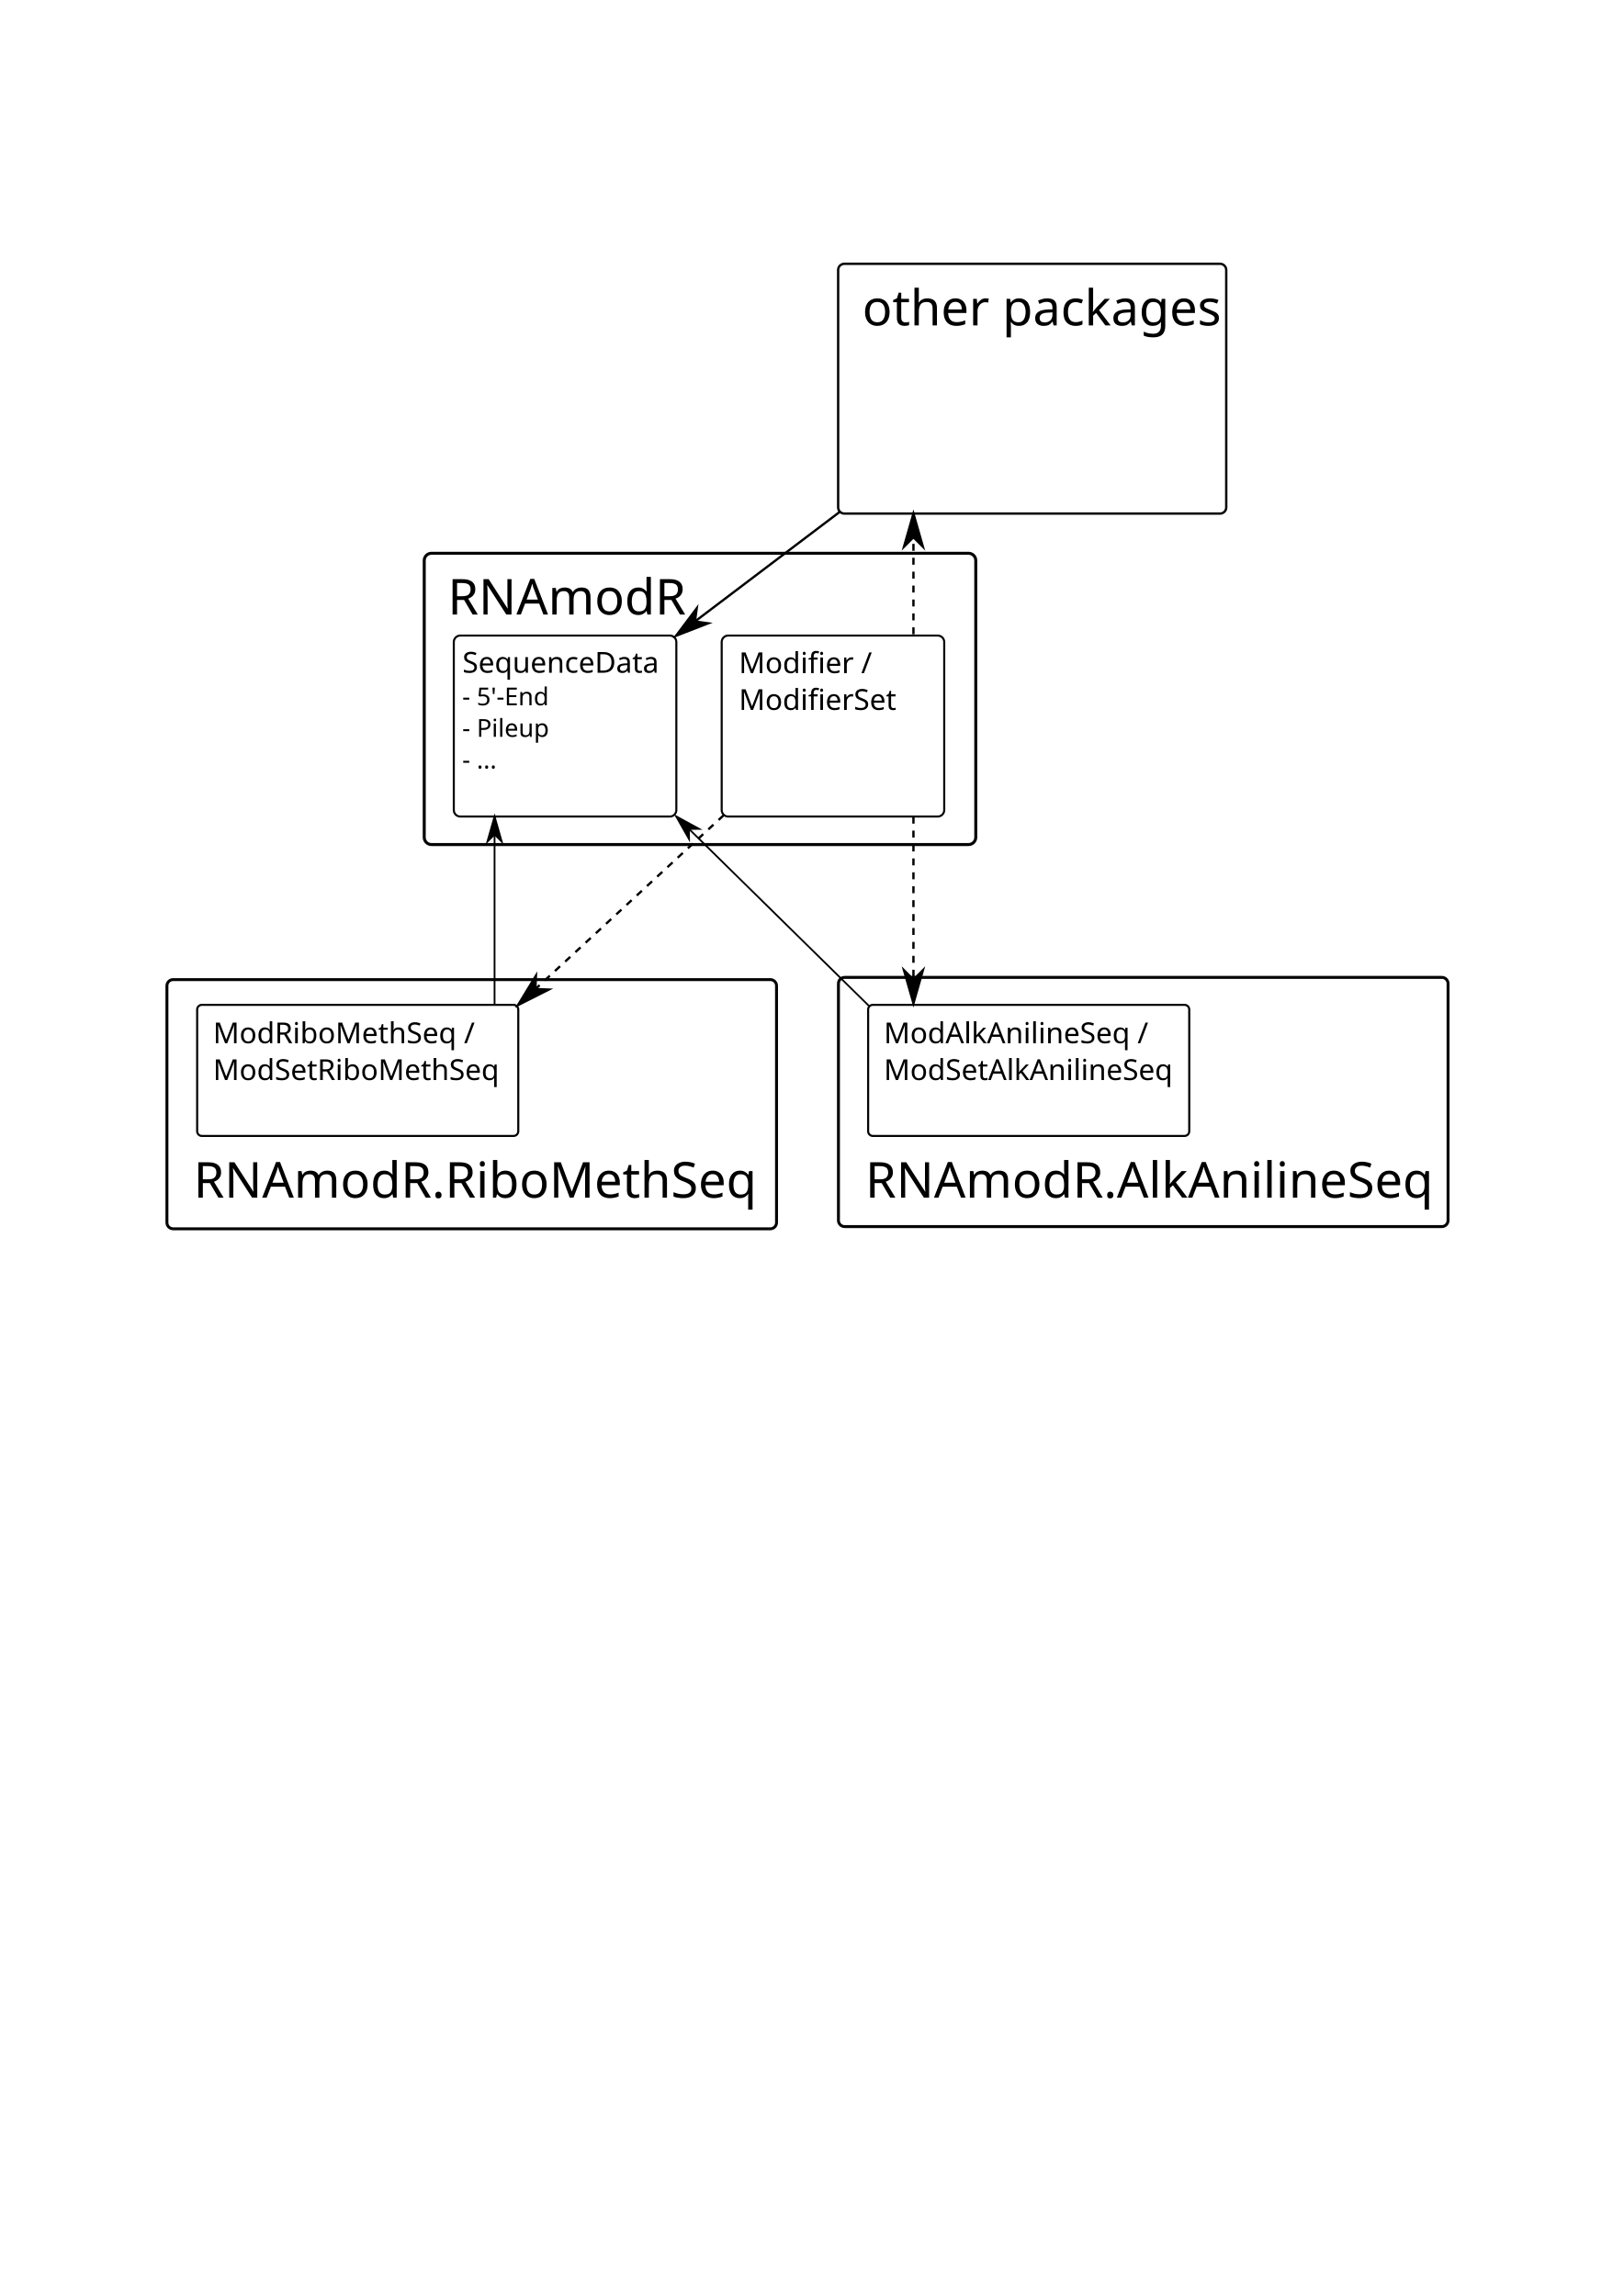
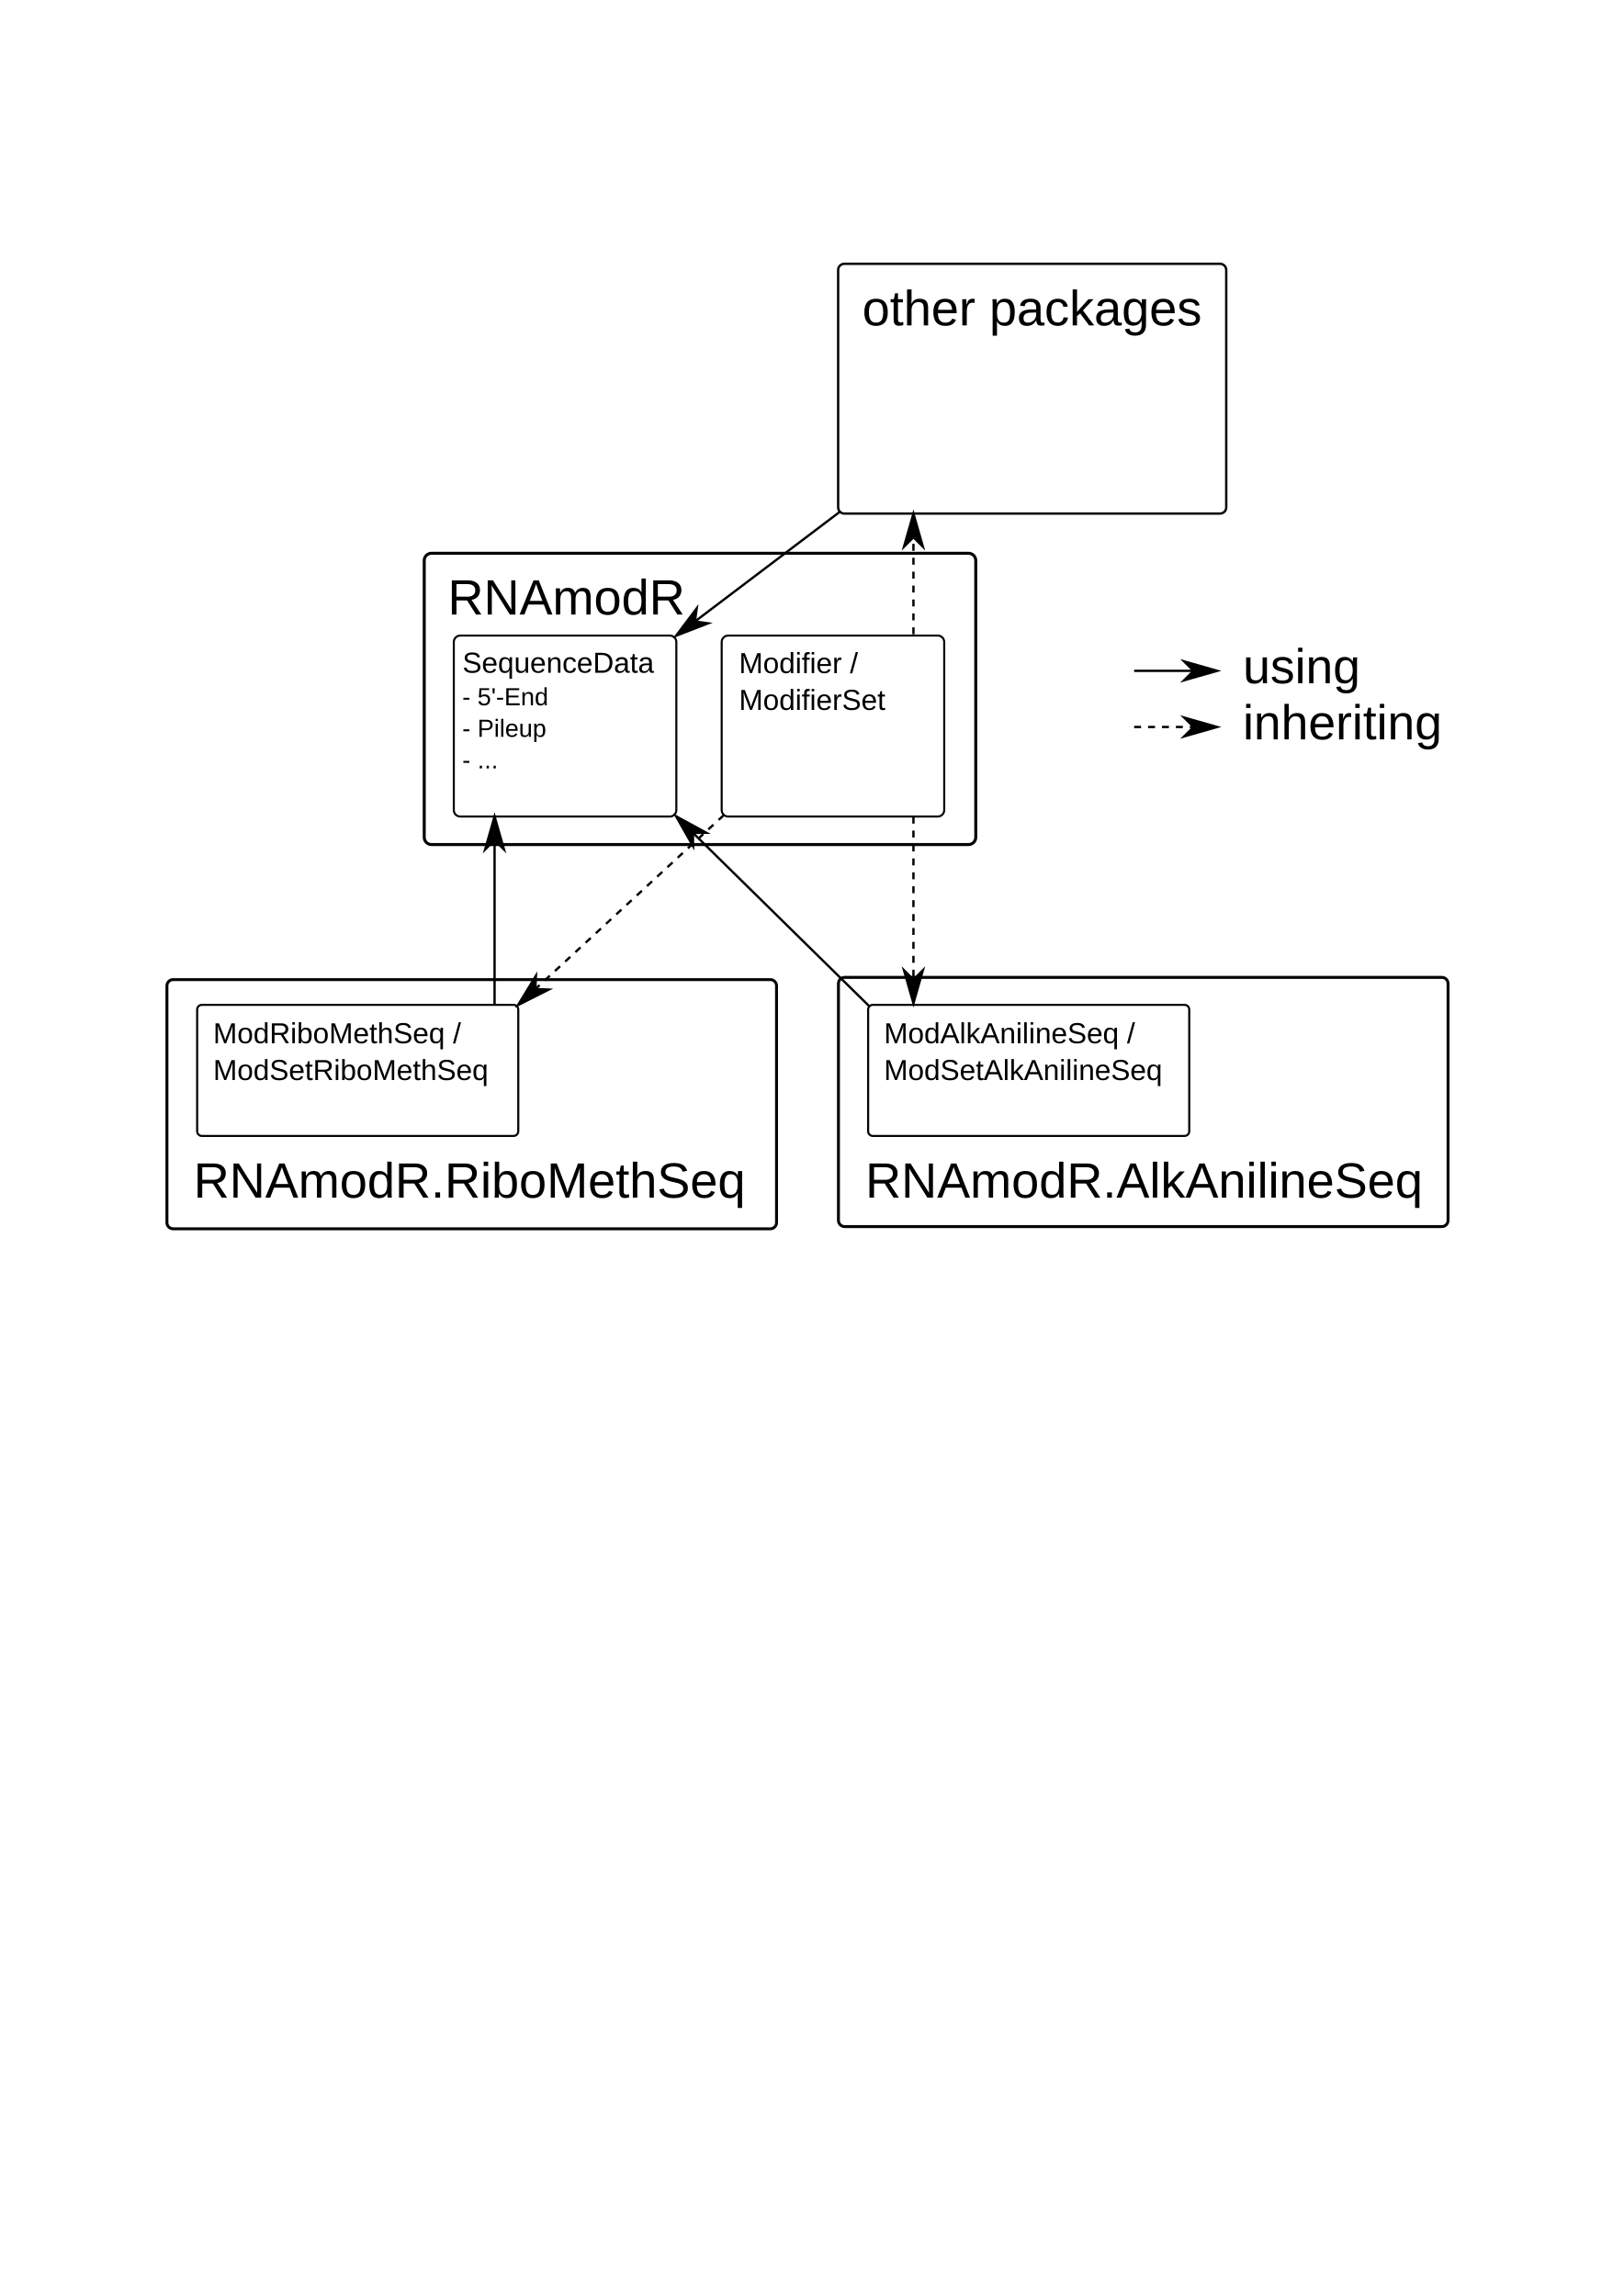
<svg xmlns="http://www.w3.org/2000/svg" width="210mm" height="297mm" viewBox="0 0 210 297" version="1.1" id="svg8">
  <defs id="defs2">
    <marker orient="auto" refY="0.0" refX="0.0" id="marker7800" style="overflow:visible;">
      <path id="path7798" d="M 0.0,0.0 L 5.0,-5.0 L -12.5,0.0 L 5.0,5.0 L 0.0,0.0 z " style="fill-rule:evenodd;stroke:#000000;stroke-width:1pt;stroke-opacity:1;fill:#000000;fill-opacity:1" transform="scale(0.8) rotate(180) translate(12.5,0)" />
    </marker>
    <marker style="overflow:visible;" id="marker7628" refX="0.0" refY="0.0" orient="auto">
      <path transform="scale(0.8) rotate(180) translate(12.5,0)" style="fill-rule:evenodd;stroke:#000000;stroke-width:1pt;stroke-opacity:1;fill:#000000;fill-opacity:1" d="M 0.0,0.0 L 5.0,-5.0 L -12.5,0.0 L 5.0,5.0 L 0.0,0.0 z " id="path7626" />
    </marker>
    <marker orient="auto" refY="0.0" refX="0.0" id="marker5715" style="overflow:visible;">
      <path id="path5713" d="M 0.0,0.0 L 5.0,-5.0 L -12.5,0.0 L 5.0,5.0 L 0.0,0.0 z " style="fill-rule:evenodd;stroke:#000000;stroke-width:1pt;stroke-opacity:1;fill:#000000;fill-opacity:1" transform="scale(0.8) rotate(180) translate(12.5,0)" />
    </marker>
    <marker style="overflow:visible;" id="marker5673" refX="0.0" refY="0.0" orient="auto">
      <path transform="scale(0.8) rotate(180) translate(12.5,0)" style="fill-rule:evenodd;stroke:#000000;stroke-width:1pt;stroke-opacity:1;fill:#000000;fill-opacity:1" d="M 0.0,0.0 L 5.0,-5.0 L -12.5,0.0 L 5.0,5.0 L 0.0,0.0 z " id="path5671" />
    </marker>
    <marker orient="auto" refY="0.0" refX="0.0" id="Arrow1Lend" style="overflow:visible;">
      <path id="path4927" d="M 0.0,0.0 L 5.0,-5.0 L -12.5,0.0 L 5.0,5.0 L 0.0,0.0 z " style="fill-rule:evenodd;stroke:#000000;stroke-width:1pt;stroke-opacity:1;fill:#000000;fill-opacity:1" transform="scale(0.8) rotate(180) translate(12.5,0)" />
    </marker>
    <marker orient="auto" refY="0" refX="0" id="Arrow1Lend-5" style="overflow:visible">
      <path id="path4927-7" d="M 0,0 5,-5 -12.5,0 5,5 Z" style="fill:#000000;fill-opacity:1;fill-rule:evenodd;stroke:#000000;stroke-width:1pt;stroke-opacity:1" transform="matrix(-0.8,0,0,-0.8,-10,0)" />
    </marker>
+     <marker style="overflow:visible" id="marker5673-1" refX="0" refY="0" orient="auto">
+       <path transform="matrix(-0.8,0,0,-0.8,-10,0)" style="fill:#000000;fill-opacity:1;fill-rule:evenodd;stroke:#000000;stroke-width:1pt;stroke-opacity:1" d="M 0,0 5,-5 -12.5,0 5,5 Z" id="path5671-9" />
+     </marker>
+     <marker orient="auto" refY="0" refX="0" id="marker7800-6" style="overflow:visible">
+       <path id="path7798-5" d="M 0,0 5,-5 -12.5,0 5,5 Z" style="fill:#000000;fill-opacity:1;fill-rule:evenodd;stroke:#000000;stroke-width:1pt;stroke-opacity:1" transform="matrix(-0.8,0,0,-0.8,-10,0)" />
+     </marker>
+     <marker style="overflow:visible" id="marker5673-1-9" refX="0" refY="0" orient="auto">
+       <path transform="matrix(-0.8,0,0,-0.8,-10,0)" style="fill:#000000;fill-opacity:1;fill-rule:evenodd;stroke:#000000;stroke-width:1pt;stroke-opacity:1" d="M 0,0 5,-5 -12.5,0 5,5 Z" id="path5671-9-4" />
+     </marker>
  </defs>
  <g id="layer1">
    <text xml:space="preserve" style="font-style:normal;font-variant:normal;font-weight:normal;font-stretch:normal;font-size:6.421px;line-height:1.25;font-family:Arial;-inkscape-font-specification:Arial;letter-spacing:0px;word-spacing:0px;fill:#000000;fill-opacity:1;stroke:none;stroke-width:0.201" x="57.91" y="79.496" id="text4749">
-       <tspan id="tspan4747" x="57.91" y="79.496" style="font-style:normal;font-variant:normal;font-weight:normal;font-stretch:normal;font-family:Aller;-inkscape-font-specification:Aller;stroke-width:0.201">RNAmodR</tspan>
+       <tspan id="tspan4747" x="57.91" y="79.496" style="font-style:normal;font-variant:normal;font-weight:normal;font-stretch:normal;font-family:Arial;-inkscape-font-specification:Arial;stroke-width:0.201;">RNAmodR</tspan>
    </text>
    <rect style="opacity:0.98;fill:none;fill-opacity:0.941;stroke:#000000;stroke-width:0.392;stroke-linecap:round;stroke-linejoin:miter;stroke-miterlimit:4;stroke-dasharray:none;stroke-dashoffset:0;stroke-opacity:1;paint-order:normal" id="rect4751" width="71.333" height="37.679" x="54.867" y="71.568" ry="0.937" />
    <text xml:space="preserve" style="font-style:normal;font-variant:normal;font-weight:normal;font-stretch:normal;font-size:3.745px;line-height:1.25;font-family:Arial;-inkscape-font-specification:Arial;letter-spacing:0px;word-spacing:0px;fill:#000000;fill-opacity:1;stroke:none;stroke-width:0.201" x="59.807" y="87.024" id="text4755">
-       <tspan id="tspan4753" x="59.807" y="87.024" style="font-style:normal;font-variant:normal;font-weight:normal;font-stretch:normal;font-family:Aller;-inkscape-font-specification:Aller;stroke-width:0.201">SequenceData</tspan>
-       <tspan x="59.807" y="91.786" style="font-style:normal;font-variant:normal;font-weight:normal;font-stretch:normal;font-family:Aller;-inkscape-font-specification:Aller;stroke-width:0.201" id="tspan6219" />
+       <tspan id="tspan4753" x="59.807" y="87.024" style="font-style:normal;font-variant:normal;font-weight:normal;font-stretch:normal;font-family:Arial;-inkscape-font-specification:Arial;stroke-width:0.201;">SequenceData</tspan>
+       <tspan x="59.807" y="91.786" style="font-style:normal;font-variant:normal;font-weight:normal;font-stretch:normal;font-family:Arial;-inkscape-font-specification:Arial;stroke-width:0.201;" id="tspan6219" />
    </text>
    <rect style="opacity:0.98;fill:none;fill-opacity:0.941;stroke:#000000;stroke-width:0.267;stroke-linecap:round;stroke-linejoin:miter;stroke-miterlimit:4;stroke-dasharray:none;stroke-dashoffset:0;stroke-opacity:1;paint-order:normal" id="rect4757" width="28.781" height="23.41" x="58.692" y="82.213" ry="0.837" />
    <rect style="opacity:0.98;fill:none;fill-opacity:0.941;stroke:#000000;stroke-width:0.267;stroke-linecap:round;stroke-linejoin:miter;stroke-miterlimit:4;stroke-dasharray:none;stroke-dashoffset:0;stroke-opacity:1;paint-order:normal" id="rect4757-7" width="28.781" height="23.41" x="93.339" y="82.213" ry="0.837" />
    <text xml:space="preserve" style="font-style:normal;font-variant:normal;font-weight:normal;font-stretch:normal;font-size:3.745px;line-height:1.25;font-family:Arial;-inkscape-font-specification:Arial;letter-spacing:0px;word-spacing:0px;fill:#000000;fill-opacity:1;stroke:none;stroke-width:0.201" x="95.568" y="87.069" id="text4776">
-       <tspan id="tspan4774" x="95.568" y="87.069" style="font-style:normal;font-variant:normal;font-weight:normal;font-stretch:normal;font-family:Aller;-inkscape-font-specification:Aller;stroke-width:0.201">Modifier /</tspan>
-       <tspan x="95.568" y="91.831" style="font-style:normal;font-variant:normal;font-weight:normal;font-stretch:normal;font-family:Aller;-inkscape-font-specification:Aller;stroke-width:0.201" id="tspan4796">ModifierSet</tspan>
+       <tspan id="tspan4774" x="95.568" y="87.069" style="font-style:normal;font-variant:normal;font-weight:normal;font-stretch:normal;font-family:Arial;-inkscape-font-specification:Arial;stroke-width:0.201;">Modifier /</tspan>
+       <tspan x="95.568" y="91.831" style="font-style:normal;font-variant:normal;font-weight:normal;font-stretch:normal;font-family:Arial;-inkscape-font-specification:Arial;stroke-width:0.201;" id="tspan4796">ModifierSet</tspan>
    </text>
    <text xml:space="preserve" style="font-style:normal;font-variant:normal;font-weight:normal;font-stretch:normal;font-size:6.421px;line-height:1.25;font-family:Aller;-inkscape-font-specification:Aller;letter-spacing:0px;word-spacing:0px;fill:#000000;fill-opacity:1;stroke:none;stroke-width:0.201" x="25.03" y="154.927" id="text4800">
-       <tspan id="tspan4798" x="25.03" y="154.927" style="font-style:normal;font-variant:normal;font-weight:normal;font-stretch:normal;font-family:Aller;-inkscape-font-specification:Aller;stroke-width:0.201">RNAmodR.RiboMethSeq</tspan>
+       <tspan id="tspan4798" x="25.03" y="154.927" style="font-style:normal;font-variant:normal;font-weight:normal;font-stretch:normal;font-family:Arial;-inkscape-font-specification:Arial;stroke-width:0.201;">RNAmodR.RiboMethSeq</tspan>
    </text>
    <text xml:space="preserve" style="font-style:normal;font-variant:normal;font-weight:normal;font-stretch:normal;font-size:6.421px;line-height:1.25;font-family:Aller;-inkscape-font-specification:Aller;letter-spacing:0px;word-spacing:0px;fill:#000000;fill-opacity:1;stroke:none;stroke-width:0.201" x="111.918" y="154.927" id="text4800-0">
-       <tspan id="tspan4798-5" x="111.918" y="154.927" style="font-style:normal;font-variant:normal;font-weight:normal;font-stretch:normal;font-family:Aller;-inkscape-font-specification:Aller;stroke-width:0.201">RNAmodR.AlkAnilineSeq</tspan>
+       <tspan id="tspan4798-5" x="111.918" y="154.927" style="font-style:normal;font-variant:normal;font-weight:normal;font-stretch:normal;font-family:Arial;-inkscape-font-specification:Arial;stroke-width:0.201;">RNAmodR.AlkAnilineSeq</tspan>
    </text>
    <rect style="opacity:0.98;fill:none;fill-opacity:0.941;stroke:#000000;stroke-width:0.381;stroke-linecap:round;stroke-linejoin:miter;stroke-miterlimit:4;stroke-dasharray:none;stroke-dashoffset:0;stroke-opacity:1;paint-order:normal" id="rect4751-6" width="78.843" height="32.234" x="21.589" y="126.717" ry="0.801" />
    <rect style="opacity:0.98;fill:none;fill-opacity:0.941;stroke:#000000;stroke-width:0.381;stroke-linecap:round;stroke-linejoin:miter;stroke-miterlimit:4;stroke-dasharray:none;stroke-dashoffset:0;stroke-opacity:1;paint-order:normal" id="rect4751-6-5" width="78.843" height="32.234" x="108.439" y="126.431" ry="0.801" />
    <text xml:space="preserve" style="font-style:normal;font-variant:normal;font-weight:normal;font-stretch:normal;font-size:3.745px;line-height:1.25;font-family:Arial;-inkscape-font-specification:Arial;letter-spacing:0px;word-spacing:0px;fill:#000000;fill-opacity:1;stroke:none;stroke-width:0.201" x="27.561" y="134.95" id="text4867">
-       <tspan id="tspan4865" x="27.561" y="134.95" style="font-style:normal;font-variant:normal;font-weight:normal;font-stretch:normal;font-family:Aller;-inkscape-font-specification:Aller;stroke-width:0.201">ModRiboMethSeq /</tspan>
-       <tspan x="27.561" y="139.712" style="font-style:normal;font-variant:normal;font-weight:normal;font-stretch:normal;font-family:Aller;-inkscape-font-specification:Aller;stroke-width:0.201" id="tspan4869">ModSetRiboMethSeq</tspan>
+       <tspan id="tspan4865" x="27.561" y="134.95" style="font-style:normal;font-variant:normal;font-weight:normal;font-stretch:normal;font-family:Arial;-inkscape-font-specification:Arial;stroke-width:0.201;">ModRiboMethSeq /</tspan>
+       <tspan x="27.561" y="139.712" style="font-style:normal;font-variant:normal;font-weight:normal;font-stretch:normal;font-family:Arial;-inkscape-font-specification:Arial;stroke-width:0.201;" id="tspan4869">ModSetRiboMethSeq</tspan>
    </text>
    <text xml:space="preserve" style="font-style:normal;font-variant:normal;font-weight:normal;font-stretch:normal;font-size:3.745px;line-height:1.25;font-family:Arial;-inkscape-font-specification:Arial;letter-spacing:0px;word-spacing:0px;fill:#000000;fill-opacity:1;stroke:none;stroke-width:0.201" x="114.316" y="134.95" id="text4867-4">
-       <tspan id="tspan4865-0" x="114.316" y="134.95" style="font-style:normal;font-variant:normal;font-weight:normal;font-stretch:normal;font-family:Aller;-inkscape-font-specification:Aller;stroke-width:0.201">ModAlkAnilineSeq /</tspan>
-       <tspan x="114.316" y="139.712" style="font-style:normal;font-variant:normal;font-weight:normal;font-stretch:normal;font-family:Aller;-inkscape-font-specification:Aller;stroke-width:0.201" id="tspan4869-6">ModSetAlkAnilineSeq</tspan>
+       <tspan id="tspan4865-0" x="114.316" y="134.95" style="font-style:normal;font-variant:normal;font-weight:normal;font-stretch:normal;font-family:Arial;-inkscape-font-specification:Arial;stroke-width:0.201;">ModAlkAnilineSeq /</tspan>
+       <tspan x="114.316" y="139.712" style="font-style:normal;font-variant:normal;font-weight:normal;font-stretch:normal;font-family:Arial;-inkscape-font-specification:Arial;stroke-width:0.201;" id="tspan4869-6">ModSetAlkAnilineSeq</tspan>
    </text>
    <rect style="opacity:0.98;fill:none;fill-opacity:0.941;stroke:#000000;stroke-width:0.273;stroke-linecap:round;stroke-linejoin:miter;stroke-miterlimit:4;stroke-dasharray:none;stroke-dashoffset:0;stroke-opacity:1;paint-order:normal" id="rect4757-1" width="41.531" height="16.955" x="25.499" y="129.984" ry="0.606" />
    <rect style="opacity:0.98;fill:none;fill-opacity:0.941;stroke:#000000;stroke-width:0.273;stroke-linecap:round;stroke-linejoin:miter;stroke-miterlimit:4;stroke-dasharray:none;stroke-dashoffset:0;stroke-opacity:1;paint-order:normal" id="rect4757-1-2" width="41.531" height="16.955" x="112.279" y="129.984" ry="0.606" />
    <path style="fill:none;stroke:#000000;stroke-width:0.3;stroke-linecap:butt;stroke-linejoin:miter;stroke-miterlimit:4;stroke-dasharray:0.9,0.9;stroke-dashoffset:0;stroke-opacity:1;marker-end:url(#Arrow1Lend)" d="m 118.139,105.64 0,24.104" id="path4922" />
    <path style="fill:none;stroke:#000000;stroke-width:0.3;stroke-linecap:butt;stroke-linejoin:miter;stroke-miterlimit:4;stroke-dasharray:0.9,0.9;stroke-dashoffset:0;stroke-opacity:1;marker-end:url(#Arrow1Lend-5)" d="m 93.596,105.457 -26.567,24.526" id="path4922-1" />
-     <path style="fill:none;stroke:#000000;stroke-width:0.228;stroke-linecap:butt;stroke-linejoin:miter;stroke-miterlimit:4;stroke-dasharray:none;stroke-opacity:1;marker-end:url(#marker5673)" d="m 63.964,129.871 0,-24.221" id="path5663" />
-     <path style="fill:none;stroke:#000000;stroke-width:0.228;stroke-linecap:butt;stroke-linejoin:miter;stroke-miterlimit:4;stroke-dasharray:none;stroke-opacity:1;marker-end:url(#marker5715)" d="M 112.409,130.143 87.473,105.623" id="path5705" />
+     <path style="fill:none;stroke:#000000;stroke-width:0.3;stroke-linecap:butt;stroke-linejoin:miter;stroke-miterlimit:4;stroke-dasharray:none;stroke-opacity:1;marker-end:url(#marker5673)" d="m 63.964,129.871 0,-24.221" id="path5663" />
+     <path style="fill:none;stroke:#000000;stroke-width:0.3;stroke-linecap:butt;stroke-linejoin:miter;stroke-miterlimit:4;stroke-dasharray:none;stroke-opacity:1;marker-end:url(#marker5715)" d="M 112.409,130.143 87.473,105.623" id="path5705" />
    <text xml:space="preserve" style="font-style:normal;font-variant:normal;font-weight:normal;font-stretch:normal;font-size:3.21px;line-height:1.25;font-family:Arial;-inkscape-font-specification:Arial;letter-spacing:0px;word-spacing:0px;fill:#000000;fill-opacity:1;stroke:none;stroke-width:0.201" x="59.786" y="91.232" id="text6228">
-       <tspan id="tspan6226" x="59.786" y="91.232" style="font-style:normal;font-variant:normal;font-weight:normal;font-stretch:normal;font-family:Aller;-inkscape-font-specification:Aller;stroke-width:0.201">- 5'-End</tspan>
-       <tspan x="59.786" y="95.314" style="font-style:normal;font-variant:normal;font-weight:normal;font-stretch:normal;font-family:Aller;-inkscape-font-specification:Aller;stroke-width:0.201" id="tspan6230">- Pileup</tspan>
-       <tspan x="59.786" y="99.395" style="font-style:normal;font-variant:normal;font-weight:normal;font-stretch:normal;font-family:Aller;-inkscape-font-specification:Aller;stroke-width:0.201" id="tspan6232">- ...</tspan>
+       <tspan id="tspan6226" x="59.786" y="91.232" style="font-style:normal;font-variant:normal;font-weight:normal;font-stretch:normal;font-family:Arial;-inkscape-font-specification:Arial;stroke-width:0.201;">- 5'-End</tspan>
+       <tspan x="59.786" y="95.314" style="font-style:normal;font-variant:normal;font-weight:normal;font-stretch:normal;font-family:Arial;-inkscape-font-specification:Arial;stroke-width:0.201;" id="tspan6230">- Pileup</tspan>
+       <tspan x="59.786" y="99.395" style="font-style:normal;font-variant:normal;font-weight:normal;font-stretch:normal;font-family:Arial;-inkscape-font-specification:Arial;stroke-width:0.201;" id="tspan6232">- ...</tspan>
    </text>
    <g id="g7614" transform="translate(-6.203547)">
      <rect ry="0.803" y="34.123" x="114.604" height="32.311" width="50.194" id="rect4751-6-5-4" style="opacity:0.98;fill:none;fill-opacity:0.941;stroke:#000000;stroke-width:0.305;stroke-linecap:round;stroke-linejoin:miter;stroke-miterlimit:4;stroke-dasharray:none;stroke-dashoffset:0;stroke-opacity:1;paint-order:normal" />
      <text id="text4800-0-3" y="42.095" x="117.727" style="font-style:normal;font-variant:normal;font-weight:normal;font-stretch:normal;font-size:6.421px;line-height:1.25;font-family:Aller;-inkscape-font-specification:Aller;letter-spacing:0px;word-spacing:0px;fill:#000000;fill-opacity:1;stroke:none;stroke-width:0.201" xml:space="preserve">
-         <tspan style="font-style:normal;font-variant:normal;font-weight:normal;font-stretch:normal;font-family:Aller;-inkscape-font-specification:Aller;stroke-width:0.201" y="42.095" x="117.727" id="tspan4798-5-2">other packages</tspan>
+         <tspan style="font-style:normal;font-variant:normal;font-weight:normal;font-stretch:normal;font-family:Arial;-inkscape-font-specification:Arial;stroke-width:0.201;" y="42.095" x="117.727" id="tspan4798-5-2">other packages</tspan>
      </text>
    </g>
    <path style="fill:none;stroke:#000000;stroke-width:0.3;stroke-linecap:butt;stroke-linejoin:miter;stroke-miterlimit:4;stroke-dasharray:0.9, 0.9;stroke-dashoffset:0;stroke-opacity:1;marker-end:url(#marker7800)" d="M 118.139,82.048 V 66.48" id="path7616" />
    <path style="fill:none;stroke:#000000;stroke-width:0.3;stroke-linecap:butt;stroke-linejoin:miter;stroke-miterlimit:4;stroke-dasharray:none;stroke-opacity:1;marker-end:url(#marker7628);stroke-dashoffset:0" d="M 108.613,66.21 87.473,82.213" id="path7618" />
+     <text xml:space="preserve" style="font-style:normal;font-variant:normal;font-weight:normal;font-stretch:normal;font-size:6.35px;line-height:1.25;font-family:Arial;-inkscape-font-specification:Arial;letter-spacing:0px;word-spacing:0px;fill:#000000;fill-opacity:1;stroke:none;stroke-width:0.265" x="160.747" y="95.643" id="text4869">
+       <tspan id="tspan4867" x="160.747" y="95.643" style="stroke-width:0.265">inheriting</tspan>
+     </text>
+     <text xml:space="preserve" style="font-style:normal;font-variant:normal;font-weight:normal;font-stretch:normal;font-size:6.35px;line-height:1.25;font-family:Arial;-inkscape-font-specification:Arial;letter-spacing:0px;word-spacing:0px;fill:#000000;fill-opacity:1;stroke:none;stroke-width:0.265" x="160.763" y="88.381" id="text4873">
+       <tspan id="tspan4871" x="160.763" y="88.381" style="stroke-width:0.265">using</tspan>
+     </text>
+     <path style="fill:none;stroke:#000000;stroke-width:0.3;stroke-linecap:butt;stroke-linejoin:miter;stroke-miterlimit:4;stroke-dasharray:none;stroke-opacity:1;marker-end:url(#marker5673-1)" d="m 146.682,86.776 h 10.699" id="path5663-5" />
+     <path style="fill:none;stroke:#000000;stroke-width:0.3;stroke-linecap:butt;stroke-linejoin:miter;stroke-miterlimit:4;stroke-dasharray:0.9, 0.9;stroke-dashoffset:0;stroke-opacity:1;marker-end:url(#marker5673-1-9)" d="m 146.682,94.039 h 10.699" id="path5663-5-2" />
  </g>
</svg>
